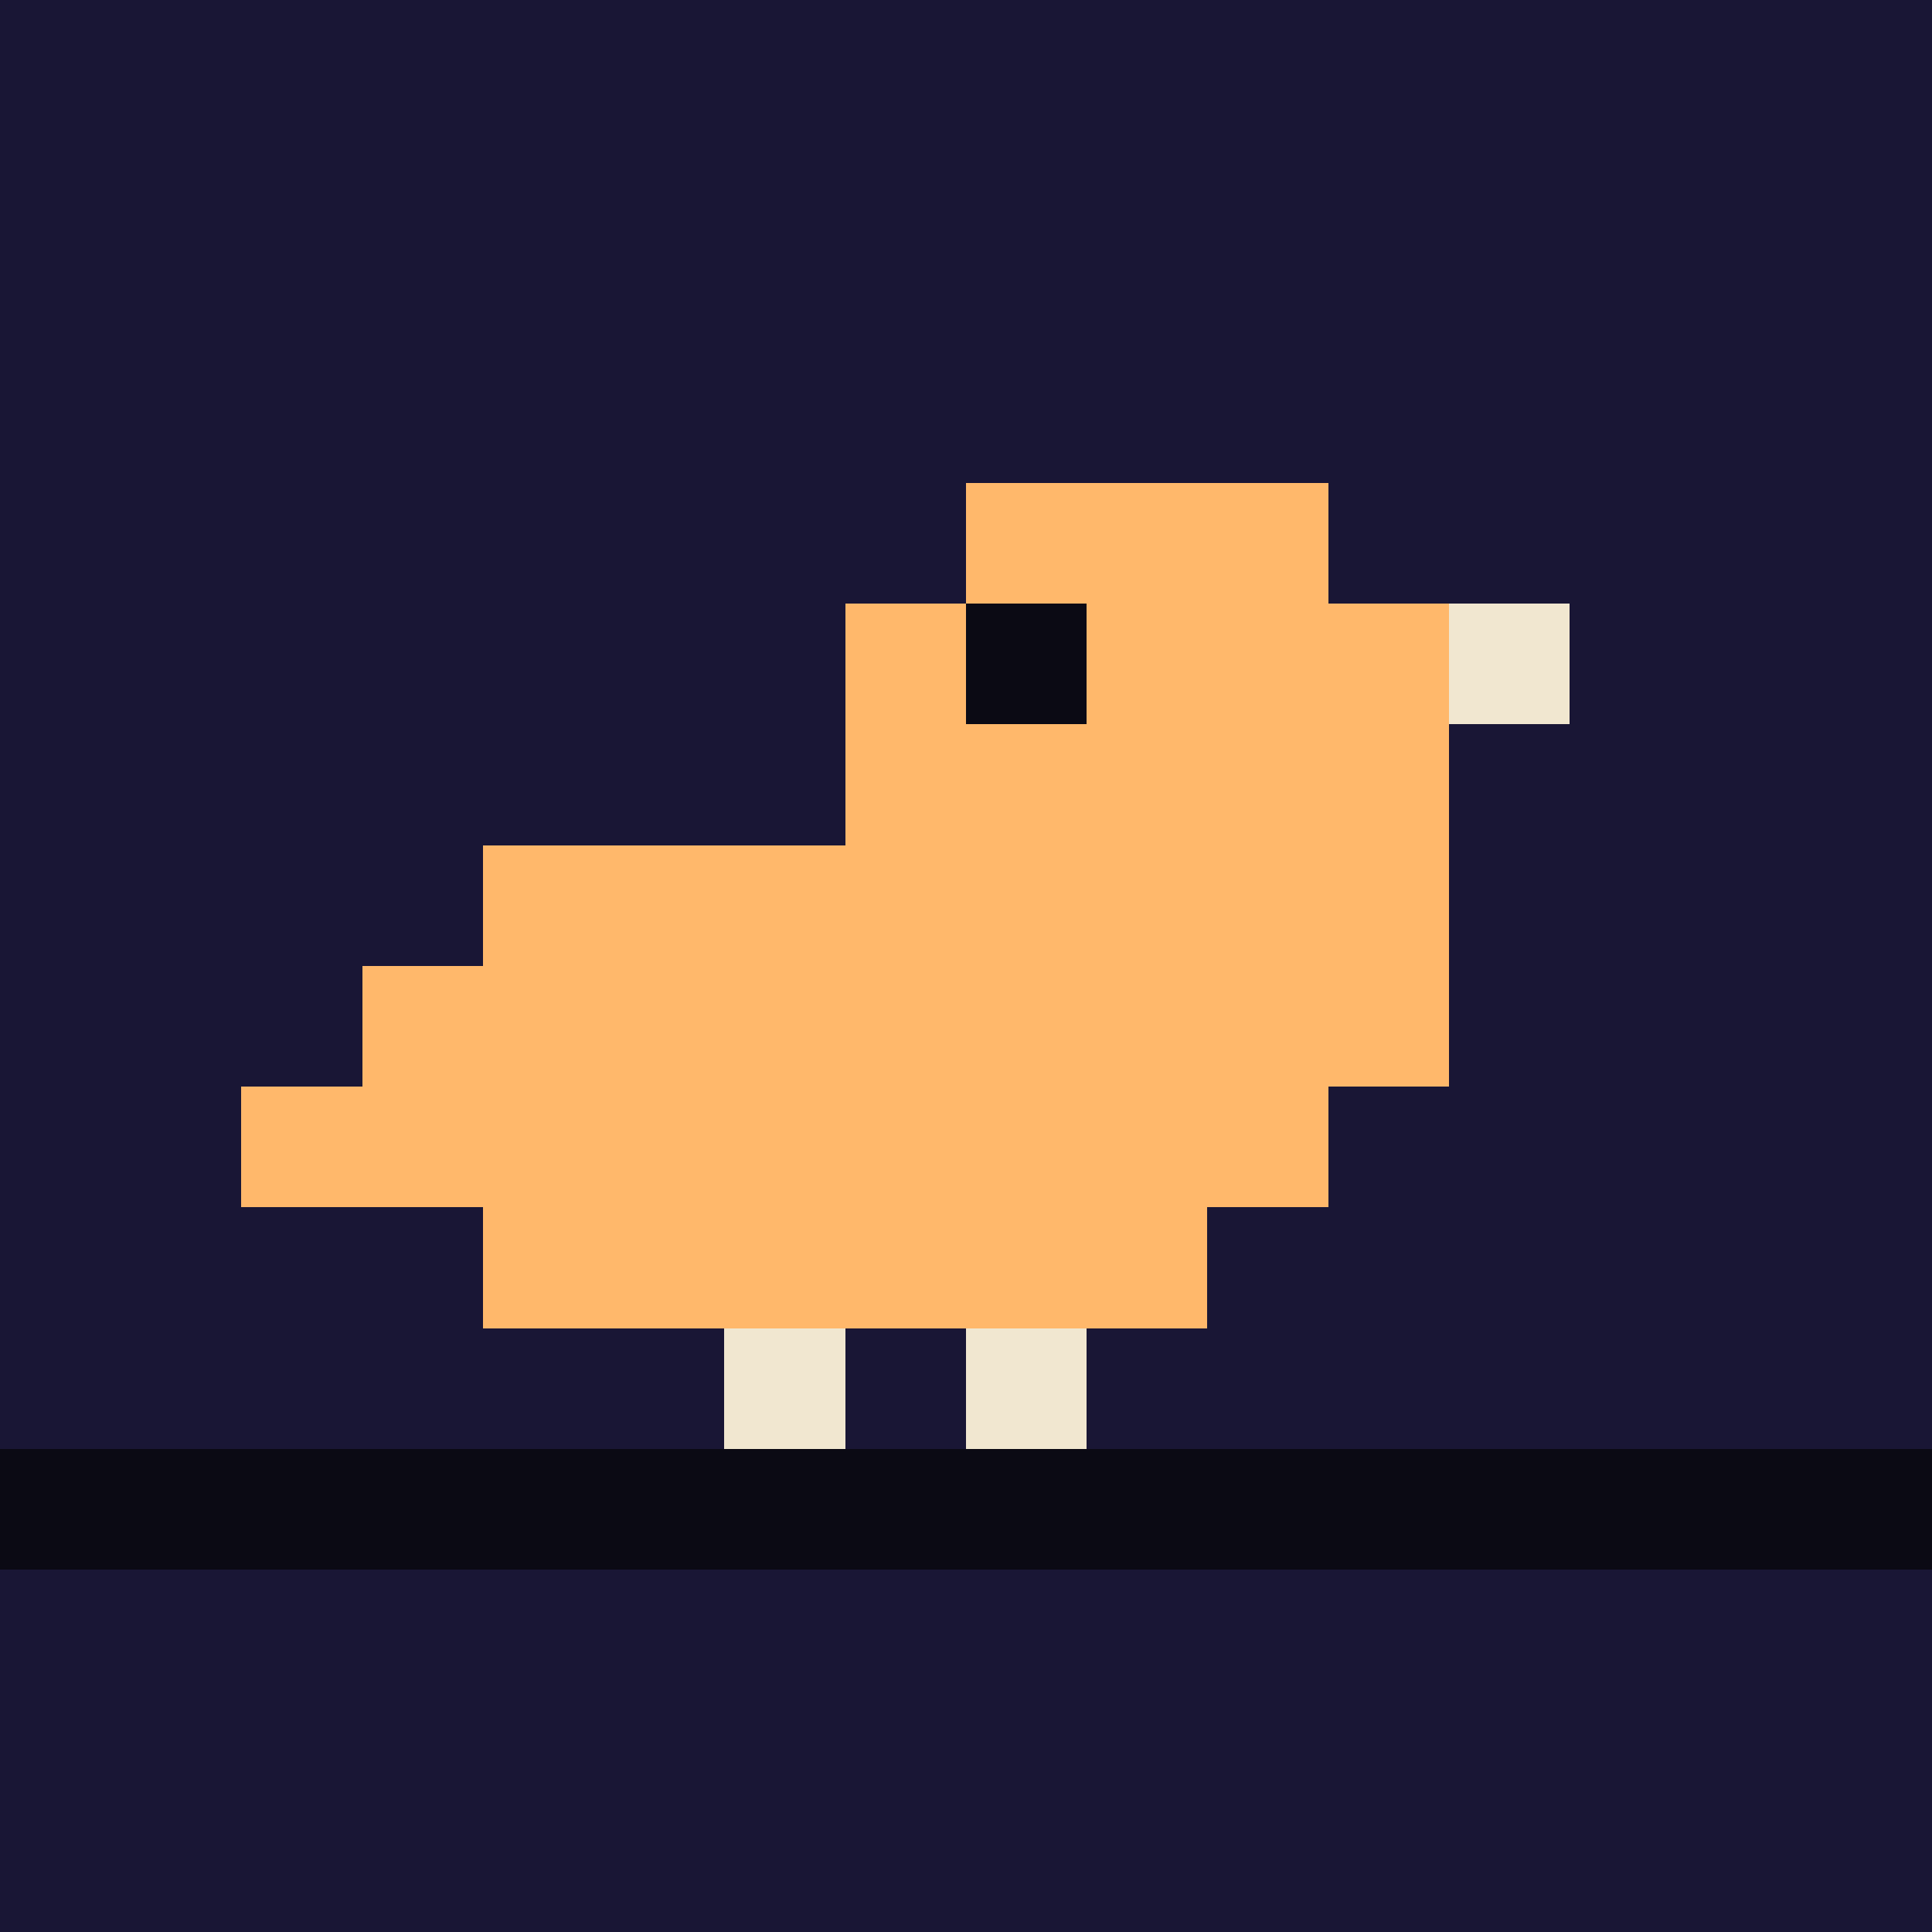
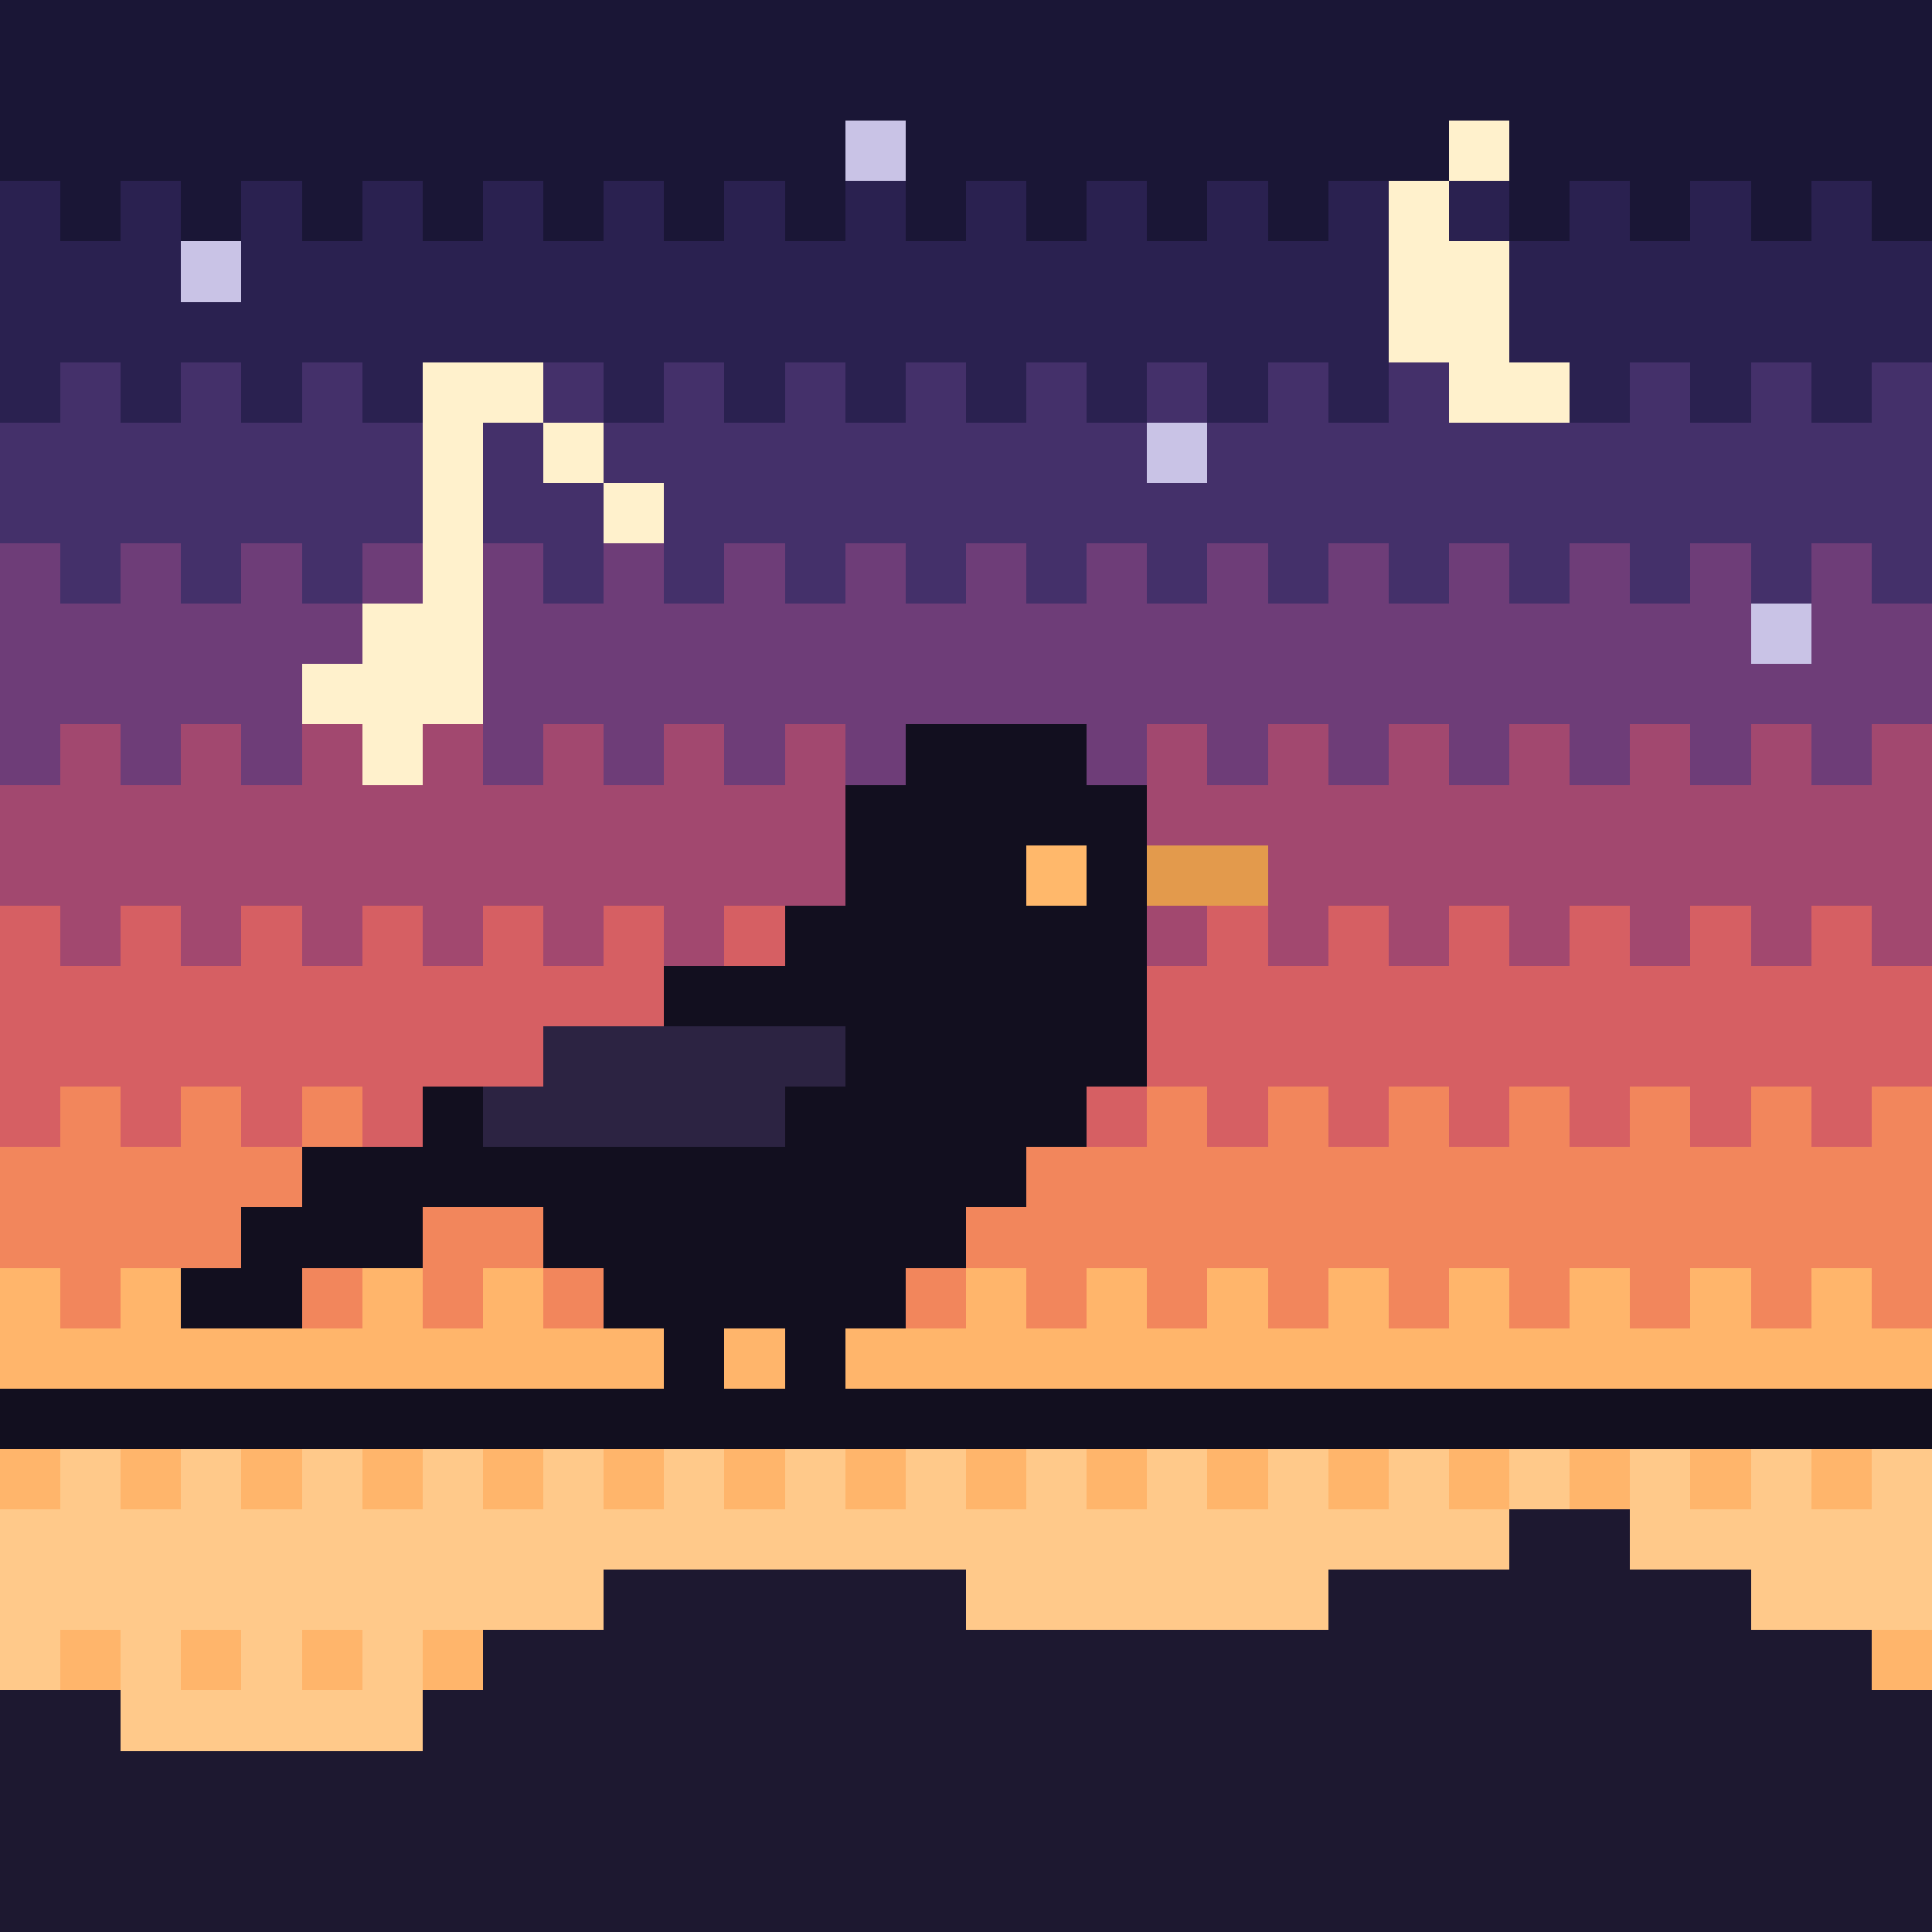
- <svg xmlns="http://www.w3.org/2000/svg" viewBox="0 0 16 16" shape-rendering="crispEdges">
-   <rect width="16" height="16" fill="#191635" />
-   <rect x="0" y="12" width="16" height="1" fill="#0b0a14" />
-   <g fill="#ffb86b">
-     <rect x="8" y="4" width="3" height="1" />
-     <rect x="7" y="5" width="1" height="1" />
-     <rect x="9" y="5" width="3" height="1" />
-     <rect x="12" y="5" width="1" height="1" fill="#f1e7d0" />
-     <rect x="7" y="6" width="5" height="1" />
-     <rect x="4" y="7" width="8" height="1" />
-     <rect x="3" y="8" width="9" height="1" />
-     <rect x="2" y="9" width="9" height="1" />
-     <rect x="4" y="10" width="6" height="1" />
-   </g>
-   <rect x="8" y="5" width="1" height="1" fill="#0b0a14" />
-   <rect x="6" y="11" width="1" height="1" fill="#f1e7d0" />
-   <rect x="8" y="11" width="1" height="1" fill="#f1e7d0" />
+ <svg xmlns="http://www.w3.org/2000/svg" viewBox="0 0 32 32" shape-rendering="crispEdges">
+   <rect x="0" y="0" width="32" height="1" fill="#1a1636" />
+   <rect x="0" y="1" width="32" height="1" fill="#1a1636" />
+   <rect x="0" y="2" width="14" height="1" fill="#1a1636" />
+   <rect x="14" y="2" width="1" height="1" fill="#c9c3e6" />
+   <rect x="15" y="2" width="9" height="1" fill="#1a1636" />
+   <rect x="24" y="2" width="1" height="1" fill="#fff1cc" />
+   <rect x="25" y="2" width="7" height="1" fill="#1a1636" />
+   <rect x="0" y="3" width="1" height="1" fill="#2a2150" />
+   <rect x="1" y="3" width="1" height="1" fill="#1a1636" />
+   <rect x="2" y="3" width="1" height="1" fill="#2a2150" />
+   <rect x="3" y="3" width="1" height="1" fill="#1a1636" />
+   <rect x="4" y="3" width="1" height="1" fill="#2a2150" />
+   <rect x="5" y="3" width="1" height="1" fill="#1a1636" />
+   <rect x="6" y="3" width="1" height="1" fill="#2a2150" />
+   <rect x="7" y="3" width="1" height="1" fill="#1a1636" />
+   <rect x="8" y="3" width="1" height="1" fill="#2a2150" />
+   <rect x="9" y="3" width="1" height="1" fill="#1a1636" />
+   <rect x="10" y="3" width="1" height="1" fill="#2a2150" />
+   <rect x="11" y="3" width="1" height="1" fill="#1a1636" />
+   <rect x="12" y="3" width="1" height="1" fill="#2a2150" />
+   <rect x="13" y="3" width="1" height="1" fill="#1a1636" />
+   <rect x="14" y="3" width="1" height="1" fill="#2a2150" />
+   <rect x="15" y="3" width="1" height="1" fill="#1a1636" />
+   <rect x="16" y="3" width="1" height="1" fill="#2a2150" />
+   <rect x="17" y="3" width="1" height="1" fill="#1a1636" />
+   <rect x="18" y="3" width="1" height="1" fill="#2a2150" />
+   <rect x="19" y="3" width="1" height="1" fill="#1a1636" />
+   <rect x="20" y="3" width="1" height="1" fill="#2a2150" />
+   <rect x="21" y="3" width="1" height="1" fill="#1a1636" />
+   <rect x="22" y="3" width="1" height="1" fill="#2a2150" />
+   <rect x="23" y="3" width="1" height="1" fill="#fff1cc" />
+   <rect x="24" y="3" width="1" height="1" fill="#2a2150" />
+   <rect x="25" y="3" width="1" height="1" fill="#1a1636" />
+   <rect x="26" y="3" width="1" height="1" fill="#2a2150" />
+   <rect x="27" y="3" width="1" height="1" fill="#1a1636" />
+   <rect x="28" y="3" width="1" height="1" fill="#2a2150" />
+   <rect x="29" y="3" width="1" height="1" fill="#1a1636" />
+   <rect x="30" y="3" width="1" height="1" fill="#2a2150" />
+   <rect x="31" y="3" width="1" height="1" fill="#1a1636" />
+   <rect x="0" y="4" width="3" height="1" fill="#2a2150" />
+   <rect x="3" y="4" width="1" height="1" fill="#c9c3e6" />
+   <rect x="4" y="4" width="19" height="1" fill="#2a2150" />
+   <rect x="23" y="4" width="2" height="1" fill="#fff1cc" />
+   <rect x="25" y="4" width="7" height="1" fill="#2a2150" />
+   <rect x="0" y="5" width="23" height="1" fill="#2a2150" />
+   <rect x="23" y="5" width="2" height="1" fill="#fff1cc" />
+   <rect x="25" y="5" width="7" height="1" fill="#2a2150" />
+   <rect x="0" y="6" width="1" height="1" fill="#2a2150" />
+   <rect x="1" y="6" width="1" height="1" fill="#44306a" />
+   <rect x="2" y="6" width="1" height="1" fill="#2a2150" />
+   <rect x="3" y="6" width="1" height="1" fill="#44306a" />
+   <rect x="4" y="6" width="1" height="1" fill="#2a2150" />
+   <rect x="5" y="6" width="1" height="1" fill="#44306a" />
+   <rect x="6" y="6" width="1" height="1" fill="#2a2150" />
+   <rect x="7" y="6" width="2" height="1" fill="#fff1cc" />
+   <rect x="9" y="6" width="1" height="1" fill="#44306a" />
+   <rect x="10" y="6" width="1" height="1" fill="#2a2150" />
+   <rect x="11" y="6" width="1" height="1" fill="#44306a" />
+   <rect x="12" y="6" width="1" height="1" fill="#2a2150" />
+   <rect x="13" y="6" width="1" height="1" fill="#44306a" />
+   <rect x="14" y="6" width="1" height="1" fill="#2a2150" />
+   <rect x="15" y="6" width="1" height="1" fill="#44306a" />
+   <rect x="16" y="6" width="1" height="1" fill="#2a2150" />
+   <rect x="17" y="6" width="1" height="1" fill="#44306a" />
+   <rect x="18" y="6" width="1" height="1" fill="#2a2150" />
+   <rect x="19" y="6" width="1" height="1" fill="#44306a" />
+   <rect x="20" y="6" width="1" height="1" fill="#2a2150" />
+   <rect x="21" y="6" width="1" height="1" fill="#44306a" />
+   <rect x="22" y="6" width="1" height="1" fill="#2a2150" />
+   <rect x="23" y="6" width="1" height="1" fill="#44306a" />
+   <rect x="24" y="6" width="2" height="1" fill="#fff1cc" />
+   <rect x="26" y="6" width="1" height="1" fill="#2a2150" />
+   <rect x="27" y="6" width="1" height="1" fill="#44306a" />
+   <rect x="28" y="6" width="1" height="1" fill="#2a2150" />
+   <rect x="29" y="6" width="1" height="1" fill="#44306a" />
+   <rect x="30" y="6" width="1" height="1" fill="#2a2150" />
+   <rect x="31" y="6" width="1" height="1" fill="#44306a" />
+   <rect x="0" y="7" width="7" height="1" fill="#44306a" />
+   <rect x="7" y="7" width="1" height="1" fill="#fff1cc" />
+   <rect x="8" y="7" width="1" height="1" fill="#44306a" />
+   <rect x="9" y="7" width="1" height="1" fill="#fff1cc" />
+   <rect x="10" y="7" width="9" height="1" fill="#44306a" />
+   <rect x="19" y="7" width="1" height="1" fill="#c9c3e6" />
+   <rect x="20" y="7" width="12" height="1" fill="#44306a" />
+   <rect x="0" y="8" width="7" height="1" fill="#44306a" />
+   <rect x="7" y="8" width="1" height="1" fill="#fff1cc" />
+   <rect x="8" y="8" width="2" height="1" fill="#44306a" />
+   <rect x="10" y="8" width="1" height="1" fill="#fff1cc" />
+   <rect x="11" y="8" width="21" height="1" fill="#44306a" />
+   <rect x="0" y="9" width="1" height="1" fill="#6e3d78" />
+   <rect x="1" y="9" width="1" height="1" fill="#44306a" />
+   <rect x="2" y="9" width="1" height="1" fill="#6e3d78" />
+   <rect x="3" y="9" width="1" height="1" fill="#44306a" />
+   <rect x="4" y="9" width="1" height="1" fill="#6e3d78" />
+   <rect x="5" y="9" width="1" height="1" fill="#44306a" />
+   <rect x="6" y="9" width="1" height="1" fill="#6e3d78" />
+   <rect x="7" y="9" width="1" height="1" fill="#fff1cc" />
+   <rect x="8" y="9" width="1" height="1" fill="#6e3d78" />
+   <rect x="9" y="9" width="1" height="1" fill="#44306a" />
+   <rect x="10" y="9" width="1" height="1" fill="#6e3d78" />
+   <rect x="11" y="9" width="1" height="1" fill="#44306a" />
+   <rect x="12" y="9" width="1" height="1" fill="#6e3d78" />
+   <rect x="13" y="9" width="1" height="1" fill="#44306a" />
+   <rect x="14" y="9" width="1" height="1" fill="#6e3d78" />
+   <rect x="15" y="9" width="1" height="1" fill="#44306a" />
+   <rect x="16" y="9" width="1" height="1" fill="#6e3d78" />
+   <rect x="17" y="9" width="1" height="1" fill="#44306a" />
+   <rect x="18" y="9" width="1" height="1" fill="#6e3d78" />
+   <rect x="19" y="9" width="1" height="1" fill="#44306a" />
+   <rect x="20" y="9" width="1" height="1" fill="#6e3d78" />
+   <rect x="21" y="9" width="1" height="1" fill="#44306a" />
+   <rect x="22" y="9" width="1" height="1" fill="#6e3d78" />
+   <rect x="23" y="9" width="1" height="1" fill="#44306a" />
+   <rect x="24" y="9" width="1" height="1" fill="#6e3d78" />
+   <rect x="25" y="9" width="1" height="1" fill="#44306a" />
+   <rect x="26" y="9" width="1" height="1" fill="#6e3d78" />
+   <rect x="27" y="9" width="1" height="1" fill="#44306a" />
+   <rect x="28" y="9" width="1" height="1" fill="#6e3d78" />
+   <rect x="29" y="9" width="1" height="1" fill="#44306a" />
+   <rect x="30" y="9" width="1" height="1" fill="#6e3d78" />
+   <rect x="31" y="9" width="1" height="1" fill="#44306a" />
+   <rect x="0" y="10" width="6" height="1" fill="#6e3d78" />
+   <rect x="6" y="10" width="2" height="1" fill="#fff1cc" />
+   <rect x="8" y="10" width="21" height="1" fill="#6e3d78" />
+   <rect x="29" y="10" width="1" height="1" fill="#c9c3e6" />
+   <rect x="30" y="10" width="2" height="1" fill="#6e3d78" />
+   <rect x="0" y="11" width="5" height="1" fill="#6e3d78" />
+   <rect x="5" y="11" width="3" height="1" fill="#fff1cc" />
+   <rect x="8" y="11" width="24" height="1" fill="#6e3d78" />
+   <rect x="0" y="12" width="1" height="1" fill="#6e3d78" />
+   <rect x="1" y="12" width="1" height="1" fill="#a2486f" />
+   <rect x="2" y="12" width="1" height="1" fill="#6e3d78" />
+   <rect x="3" y="12" width="1" height="1" fill="#a2486f" />
+   <rect x="4" y="12" width="1" height="1" fill="#6e3d78" />
+   <rect x="5" y="12" width="1" height="1" fill="#a2486f" />
+   <rect x="6" y="12" width="1" height="1" fill="#fff1cc" />
+   <rect x="7" y="12" width="1" height="1" fill="#a2486f" />
+   <rect x="8" y="12" width="1" height="1" fill="#6e3d78" />
+   <rect x="9" y="12" width="1" height="1" fill="#a2486f" />
+   <rect x="10" y="12" width="1" height="1" fill="#6e3d78" />
+   <rect x="11" y="12" width="1" height="1" fill="#a2486f" />
+   <rect x="12" y="12" width="1" height="1" fill="#6e3d78" />
+   <rect x="13" y="12" width="1" height="1" fill="#a2486f" />
+   <rect x="14" y="12" width="1" height="1" fill="#6e3d78" />
+   <rect x="15" y="12" width="3" height="1" fill="#120f1f" />
+   <rect x="18" y="12" width="1" height="1" fill="#6e3d78" />
+   <rect x="19" y="12" width="1" height="1" fill="#a2486f" />
+   <rect x="20" y="12" width="1" height="1" fill="#6e3d78" />
+   <rect x="21" y="12" width="1" height="1" fill="#a2486f" />
+   <rect x="22" y="12" width="1" height="1" fill="#6e3d78" />
+   <rect x="23" y="12" width="1" height="1" fill="#a2486f" />
+   <rect x="24" y="12" width="1" height="1" fill="#6e3d78" />
+   <rect x="25" y="12" width="1" height="1" fill="#a2486f" />
+   <rect x="26" y="12" width="1" height="1" fill="#6e3d78" />
+   <rect x="27" y="12" width="1" height="1" fill="#a2486f" />
+   <rect x="28" y="12" width="1" height="1" fill="#6e3d78" />
+   <rect x="29" y="12" width="1" height="1" fill="#a2486f" />
+   <rect x="30" y="12" width="1" height="1" fill="#6e3d78" />
+   <rect x="31" y="12" width="1" height="1" fill="#a2486f" />
+   <rect x="0" y="13" width="14" height="1" fill="#a2486f" />
+   <rect x="14" y="13" width="5" height="1" fill="#120f1f" />
+   <rect x="19" y="13" width="13" height="1" fill="#a2486f" />
+   <rect x="0" y="14" width="14" height="1" fill="#a2486f" />
+   <rect x="14" y="14" width="3" height="1" fill="#120f1f" />
+   <rect x="17" y="14" width="1" height="1" fill="#ffb86b" />
+   <rect x="18" y="14" width="1" height="1" fill="#120f1f" />
+   <rect x="19" y="14" width="2" height="1" fill="#e39a4c" />
+   <rect x="21" y="14" width="11" height="1" fill="#a2486f" />
+   <rect x="0" y="15" width="1" height="1" fill="#d65f63" />
+   <rect x="1" y="15" width="1" height="1" fill="#a2486f" />
+   <rect x="2" y="15" width="1" height="1" fill="#d65f63" />
+   <rect x="3" y="15" width="1" height="1" fill="#a2486f" />
+   <rect x="4" y="15" width="1" height="1" fill="#d65f63" />
+   <rect x="5" y="15" width="1" height="1" fill="#a2486f" />
+   <rect x="6" y="15" width="1" height="1" fill="#d65f63" />
+   <rect x="7" y="15" width="1" height="1" fill="#a2486f" />
+   <rect x="8" y="15" width="1" height="1" fill="#d65f63" />
+   <rect x="9" y="15" width="1" height="1" fill="#a2486f" />
+   <rect x="10" y="15" width="1" height="1" fill="#d65f63" />
+   <rect x="11" y="15" width="1" height="1" fill="#a2486f" />
+   <rect x="12" y="15" width="1" height="1" fill="#d65f63" />
+   <rect x="13" y="15" width="6" height="1" fill="#120f1f" />
+   <rect x="19" y="15" width="1" height="1" fill="#a2486f" />
+   <rect x="20" y="15" width="1" height="1" fill="#d65f63" />
+   <rect x="21" y="15" width="1" height="1" fill="#a2486f" />
+   <rect x="22" y="15" width="1" height="1" fill="#d65f63" />
+   <rect x="23" y="15" width="1" height="1" fill="#a2486f" />
+   <rect x="24" y="15" width="1" height="1" fill="#d65f63" />
+   <rect x="25" y="15" width="1" height="1" fill="#a2486f" />
+   <rect x="26" y="15" width="1" height="1" fill="#d65f63" />
+   <rect x="27" y="15" width="1" height="1" fill="#a2486f" />
+   <rect x="28" y="15" width="1" height="1" fill="#d65f63" />
+   <rect x="29" y="15" width="1" height="1" fill="#a2486f" />
+   <rect x="30" y="15" width="1" height="1" fill="#d65f63" />
+   <rect x="31" y="15" width="1" height="1" fill="#a2486f" />
+   <rect x="0" y="16" width="11" height="1" fill="#d65f63" />
+   <rect x="11" y="16" width="8" height="1" fill="#120f1f" />
+   <rect x="19" y="16" width="13" height="1" fill="#d65f63" />
+   <rect x="0" y="17" width="9" height="1" fill="#d65f63" />
+   <rect x="9" y="17" width="5" height="1" fill="#2c2342" />
+   <rect x="14" y="17" width="5" height="1" fill="#120f1f" />
+   <rect x="19" y="17" width="13" height="1" fill="#d65f63" />
+   <rect x="0" y="18" width="1" height="1" fill="#d65f63" />
+   <rect x="1" y="18" width="1" height="1" fill="#f2865c" />
+   <rect x="2" y="18" width="1" height="1" fill="#d65f63" />
+   <rect x="3" y="18" width="1" height="1" fill="#f2865c" />
+   <rect x="4" y="18" width="1" height="1" fill="#d65f63" />
+   <rect x="5" y="18" width="1" height="1" fill="#f2865c" />
+   <rect x="6" y="18" width="1" height="1" fill="#d65f63" />
+   <rect x="7" y="18" width="1" height="1" fill="#120f1f" />
+   <rect x="8" y="18" width="5" height="1" fill="#2c2342" />
+   <rect x="13" y="18" width="5" height="1" fill="#120f1f" />
+   <rect x="18" y="18" width="1" height="1" fill="#d65f63" />
+   <rect x="19" y="18" width="1" height="1" fill="#f2865c" />
+   <rect x="20" y="18" width="1" height="1" fill="#d65f63" />
+   <rect x="21" y="18" width="1" height="1" fill="#f2865c" />
+   <rect x="22" y="18" width="1" height="1" fill="#d65f63" />
+   <rect x="23" y="18" width="1" height="1" fill="#f2865c" />
+   <rect x="24" y="18" width="1" height="1" fill="#d65f63" />
+   <rect x="25" y="18" width="1" height="1" fill="#f2865c" />
+   <rect x="26" y="18" width="1" height="1" fill="#d65f63" />
+   <rect x="27" y="18" width="1" height="1" fill="#f2865c" />
+   <rect x="28" y="18" width="1" height="1" fill="#d65f63" />
+   <rect x="29" y="18" width="1" height="1" fill="#f2865c" />
+   <rect x="30" y="18" width="1" height="1" fill="#d65f63" />
+   <rect x="31" y="18" width="1" height="1" fill="#f2865c" />
+   <rect x="0" y="19" width="5" height="1" fill="#f2865c" />
+   <rect x="5" y="19" width="12" height="1" fill="#120f1f" />
+   <rect x="17" y="19" width="15" height="1" fill="#f2865c" />
+   <rect x="0" y="20" width="4" height="1" fill="#f2865c" />
+   <rect x="4" y="20" width="3" height="1" fill="#120f1f" />
+   <rect x="7" y="20" width="2" height="1" fill="#f2865c" />
+   <rect x="9" y="20" width="7" height="1" fill="#120f1f" />
+   <rect x="16" y="20" width="16" height="1" fill="#f2865c" />
+   <rect x="0" y="21" width="1" height="1" fill="#ffb56b" />
+   <rect x="1" y="21" width="1" height="1" fill="#f2865c" />
+   <rect x="2" y="21" width="1" height="1" fill="#ffb56b" />
+   <rect x="3" y="21" width="2" height="1" fill="#120f1f" />
+   <rect x="5" y="21" width="1" height="1" fill="#f2865c" />
+   <rect x="6" y="21" width="1" height="1" fill="#ffb56b" />
+   <rect x="7" y="21" width="1" height="1" fill="#f2865c" />
+   <rect x="8" y="21" width="1" height="1" fill="#ffb56b" />
+   <rect x="9" y="21" width="1" height="1" fill="#f2865c" />
+   <rect x="10" y="21" width="5" height="1" fill="#120f1f" />
+   <rect x="15" y="21" width="1" height="1" fill="#f2865c" />
+   <rect x="16" y="21" width="1" height="1" fill="#ffb56b" />
+   <rect x="17" y="21" width="1" height="1" fill="#f2865c" />
+   <rect x="18" y="21" width="1" height="1" fill="#ffb56b" />
+   <rect x="19" y="21" width="1" height="1" fill="#f2865c" />
+   <rect x="20" y="21" width="1" height="1" fill="#ffb56b" />
+   <rect x="21" y="21" width="1" height="1" fill="#f2865c" />
+   <rect x="22" y="21" width="1" height="1" fill="#ffb56b" />
+   <rect x="23" y="21" width="1" height="1" fill="#f2865c" />
+   <rect x="24" y="21" width="1" height="1" fill="#ffb56b" />
+   <rect x="25" y="21" width="1" height="1" fill="#f2865c" />
+   <rect x="26" y="21" width="1" height="1" fill="#ffb56b" />
+   <rect x="27" y="21" width="1" height="1" fill="#f2865c" />
+   <rect x="28" y="21" width="1" height="1" fill="#ffb56b" />
+   <rect x="29" y="21" width="1" height="1" fill="#f2865c" />
+   <rect x="30" y="21" width="1" height="1" fill="#ffb56b" />
+   <rect x="31" y="21" width="1" height="1" fill="#f2865c" />
+   <rect x="0" y="22" width="11" height="1" fill="#ffb56b" />
+   <rect x="11" y="22" width="1" height="1" fill="#120f1f" />
+   <rect x="12" y="22" width="1" height="1" fill="#ffb56b" />
+   <rect x="13" y="22" width="1" height="1" fill="#120f1f" />
+   <rect x="14" y="22" width="18" height="1" fill="#ffb56b" />
+   <rect x="0" y="23" width="32" height="1" fill="#120f1f" />
+   <rect x="0" y="24" width="1" height="1" fill="#ffb56b" />
+   <rect x="1" y="24" width="1" height="1" fill="#ffc98a" />
+   <rect x="2" y="24" width="1" height="1" fill="#ffb56b" />
+   <rect x="3" y="24" width="1" height="1" fill="#ffc98a" />
+   <rect x="4" y="24" width="1" height="1" fill="#ffb56b" />
+   <rect x="5" y="24" width="1" height="1" fill="#ffc98a" />
+   <rect x="6" y="24" width="1" height="1" fill="#ffb56b" />
+   <rect x="7" y="24" width="1" height="1" fill="#ffc98a" />
+   <rect x="8" y="24" width="1" height="1" fill="#ffb56b" />
+   <rect x="9" y="24" width="1" height="1" fill="#ffc98a" />
+   <rect x="10" y="24" width="1" height="1" fill="#ffb56b" />
+   <rect x="11" y="24" width="1" height="1" fill="#ffc98a" />
+   <rect x="12" y="24" width="1" height="1" fill="#ffb56b" />
+   <rect x="13" y="24" width="1" height="1" fill="#ffc98a" />
+   <rect x="14" y="24" width="1" height="1" fill="#ffb56b" />
+   <rect x="15" y="24" width="1" height="1" fill="#ffc98a" />
+   <rect x="16" y="24" width="1" height="1" fill="#ffb56b" />
+   <rect x="17" y="24" width="1" height="1" fill="#ffc98a" />
+   <rect x="18" y="24" width="1" height="1" fill="#ffb56b" />
+   <rect x="19" y="24" width="1" height="1" fill="#ffc98a" />
+   <rect x="20" y="24" width="1" height="1" fill="#ffb56b" />
+   <rect x="21" y="24" width="1" height="1" fill="#ffc98a" />
+   <rect x="22" y="24" width="1" height="1" fill="#ffb56b" />
+   <rect x="23" y="24" width="1" height="1" fill="#ffc98a" />
+   <rect x="24" y="24" width="1" height="1" fill="#ffb56b" />
+   <rect x="25" y="24" width="1" height="1" fill="#ffc98a" />
+   <rect x="26" y="24" width="1" height="1" fill="#ffb56b" />
+   <rect x="27" y="24" width="1" height="1" fill="#ffc98a" />
+   <rect x="28" y="24" width="1" height="1" fill="#ffb56b" />
+   <rect x="29" y="24" width="1" height="1" fill="#ffc98a" />
+   <rect x="30" y="24" width="1" height="1" fill="#ffb56b" />
+   <rect x="31" y="24" width="1" height="1" fill="#ffc98a" />
+   <rect x="0" y="25" width="25" height="1" fill="#ffc98a" />
+   <rect x="25" y="25" width="2" height="1" fill="#1d1830" />
+   <rect x="27" y="25" width="5" height="1" fill="#ffc98a" />
+   <rect x="0" y="26" width="10" height="1" fill="#ffc98a" />
+   <rect x="10" y="26" width="6" height="1" fill="#1d1830" />
+   <rect x="16" y="26" width="6" height="1" fill="#ffc98a" />
+   <rect x="22" y="26" width="7" height="1" fill="#1d1830" />
+   <rect x="29" y="26" width="3" height="1" fill="#ffc98a" />
+   <rect x="0" y="27" width="1" height="1" fill="#ffc98a" />
+   <rect x="1" y="27" width="1" height="1" fill="#ffb56b" />
+   <rect x="2" y="27" width="1" height="1" fill="#ffc98a" />
+   <rect x="3" y="27" width="1" height="1" fill="#ffb56b" />
+   <rect x="4" y="27" width="1" height="1" fill="#ffc98a" />
+   <rect x="5" y="27" width="1" height="1" fill="#ffb56b" />
+   <rect x="6" y="27" width="1" height="1" fill="#ffc98a" />
+   <rect x="7" y="27" width="1" height="1" fill="#ffb56b" />
+   <rect x="8" y="27" width="23" height="1" fill="#1d1830" />
+   <rect x="31" y="27" width="1" height="1" fill="#ffb56b" />
+   <rect x="0" y="28" width="2" height="1" fill="#1d1830" />
+   <rect x="2" y="28" width="5" height="1" fill="#ffc98a" />
+   <rect x="7" y="28" width="25" height="1" fill="#1d1830" />
+   <rect x="0" y="29" width="32" height="1" fill="#1d1830" />
+   <rect x="0" y="30" width="32" height="1" fill="#1d1830" />
+   <rect x="0" y="31" width="32" height="1" fill="#1d1830" />
</svg>
